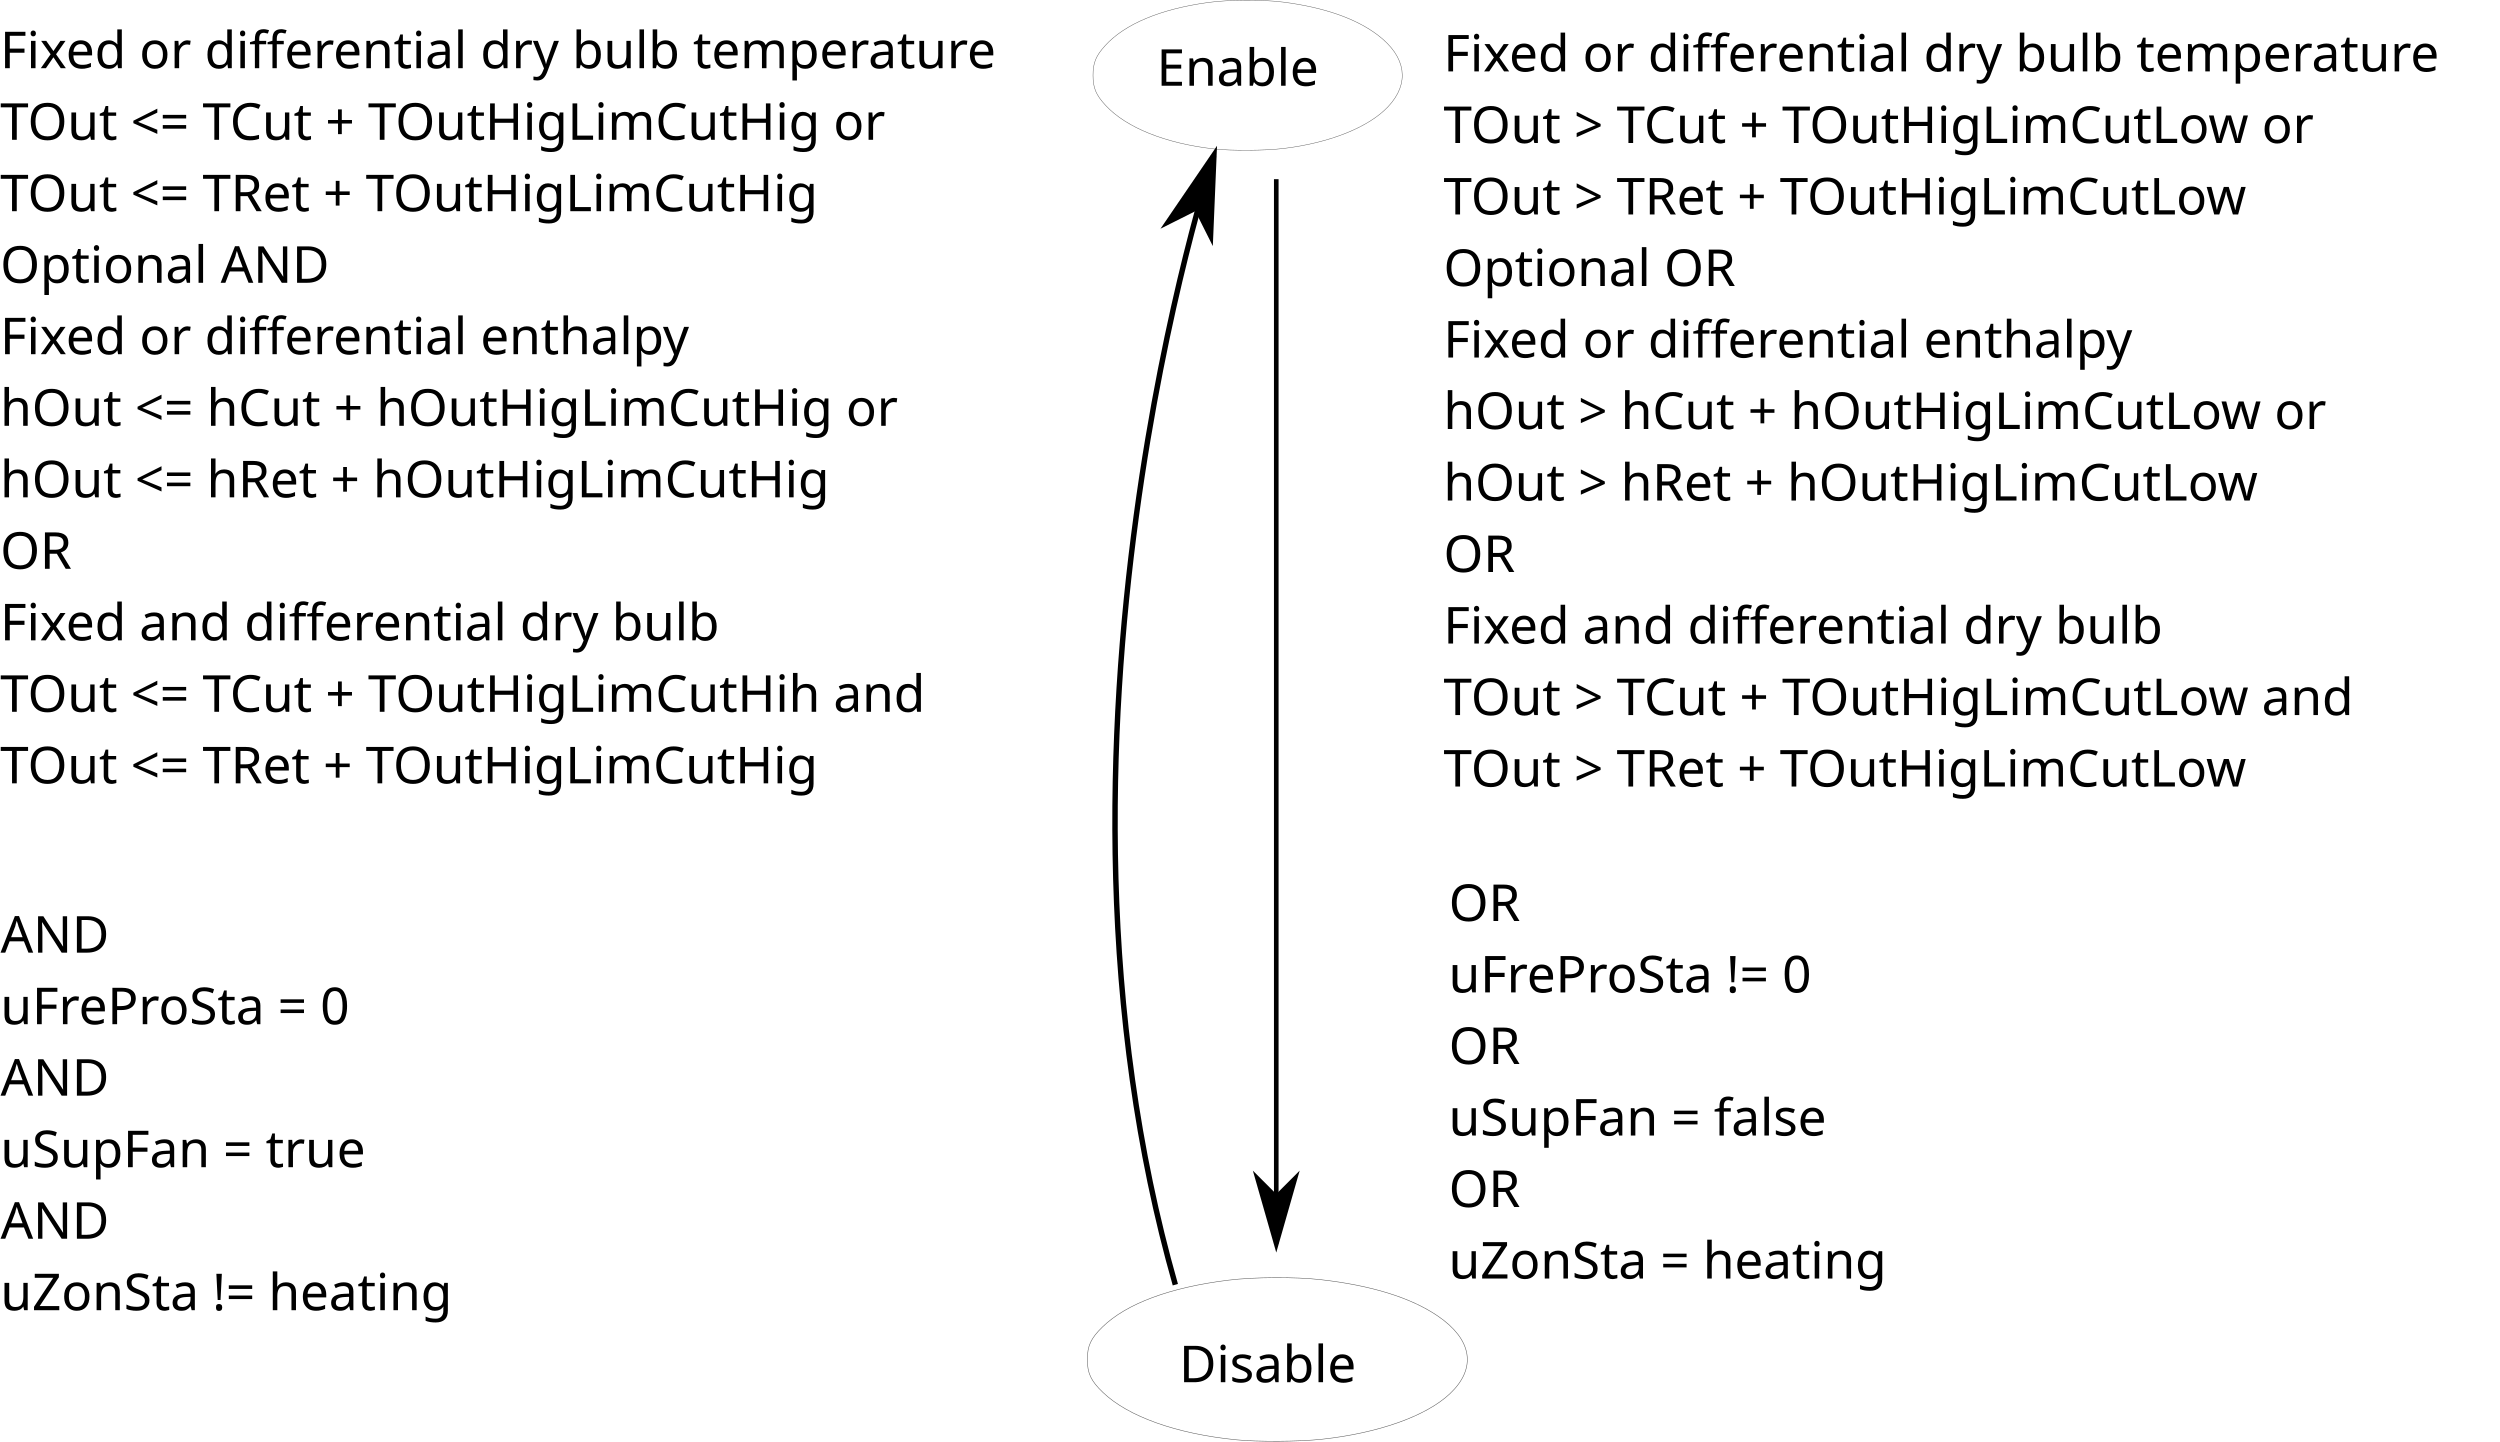
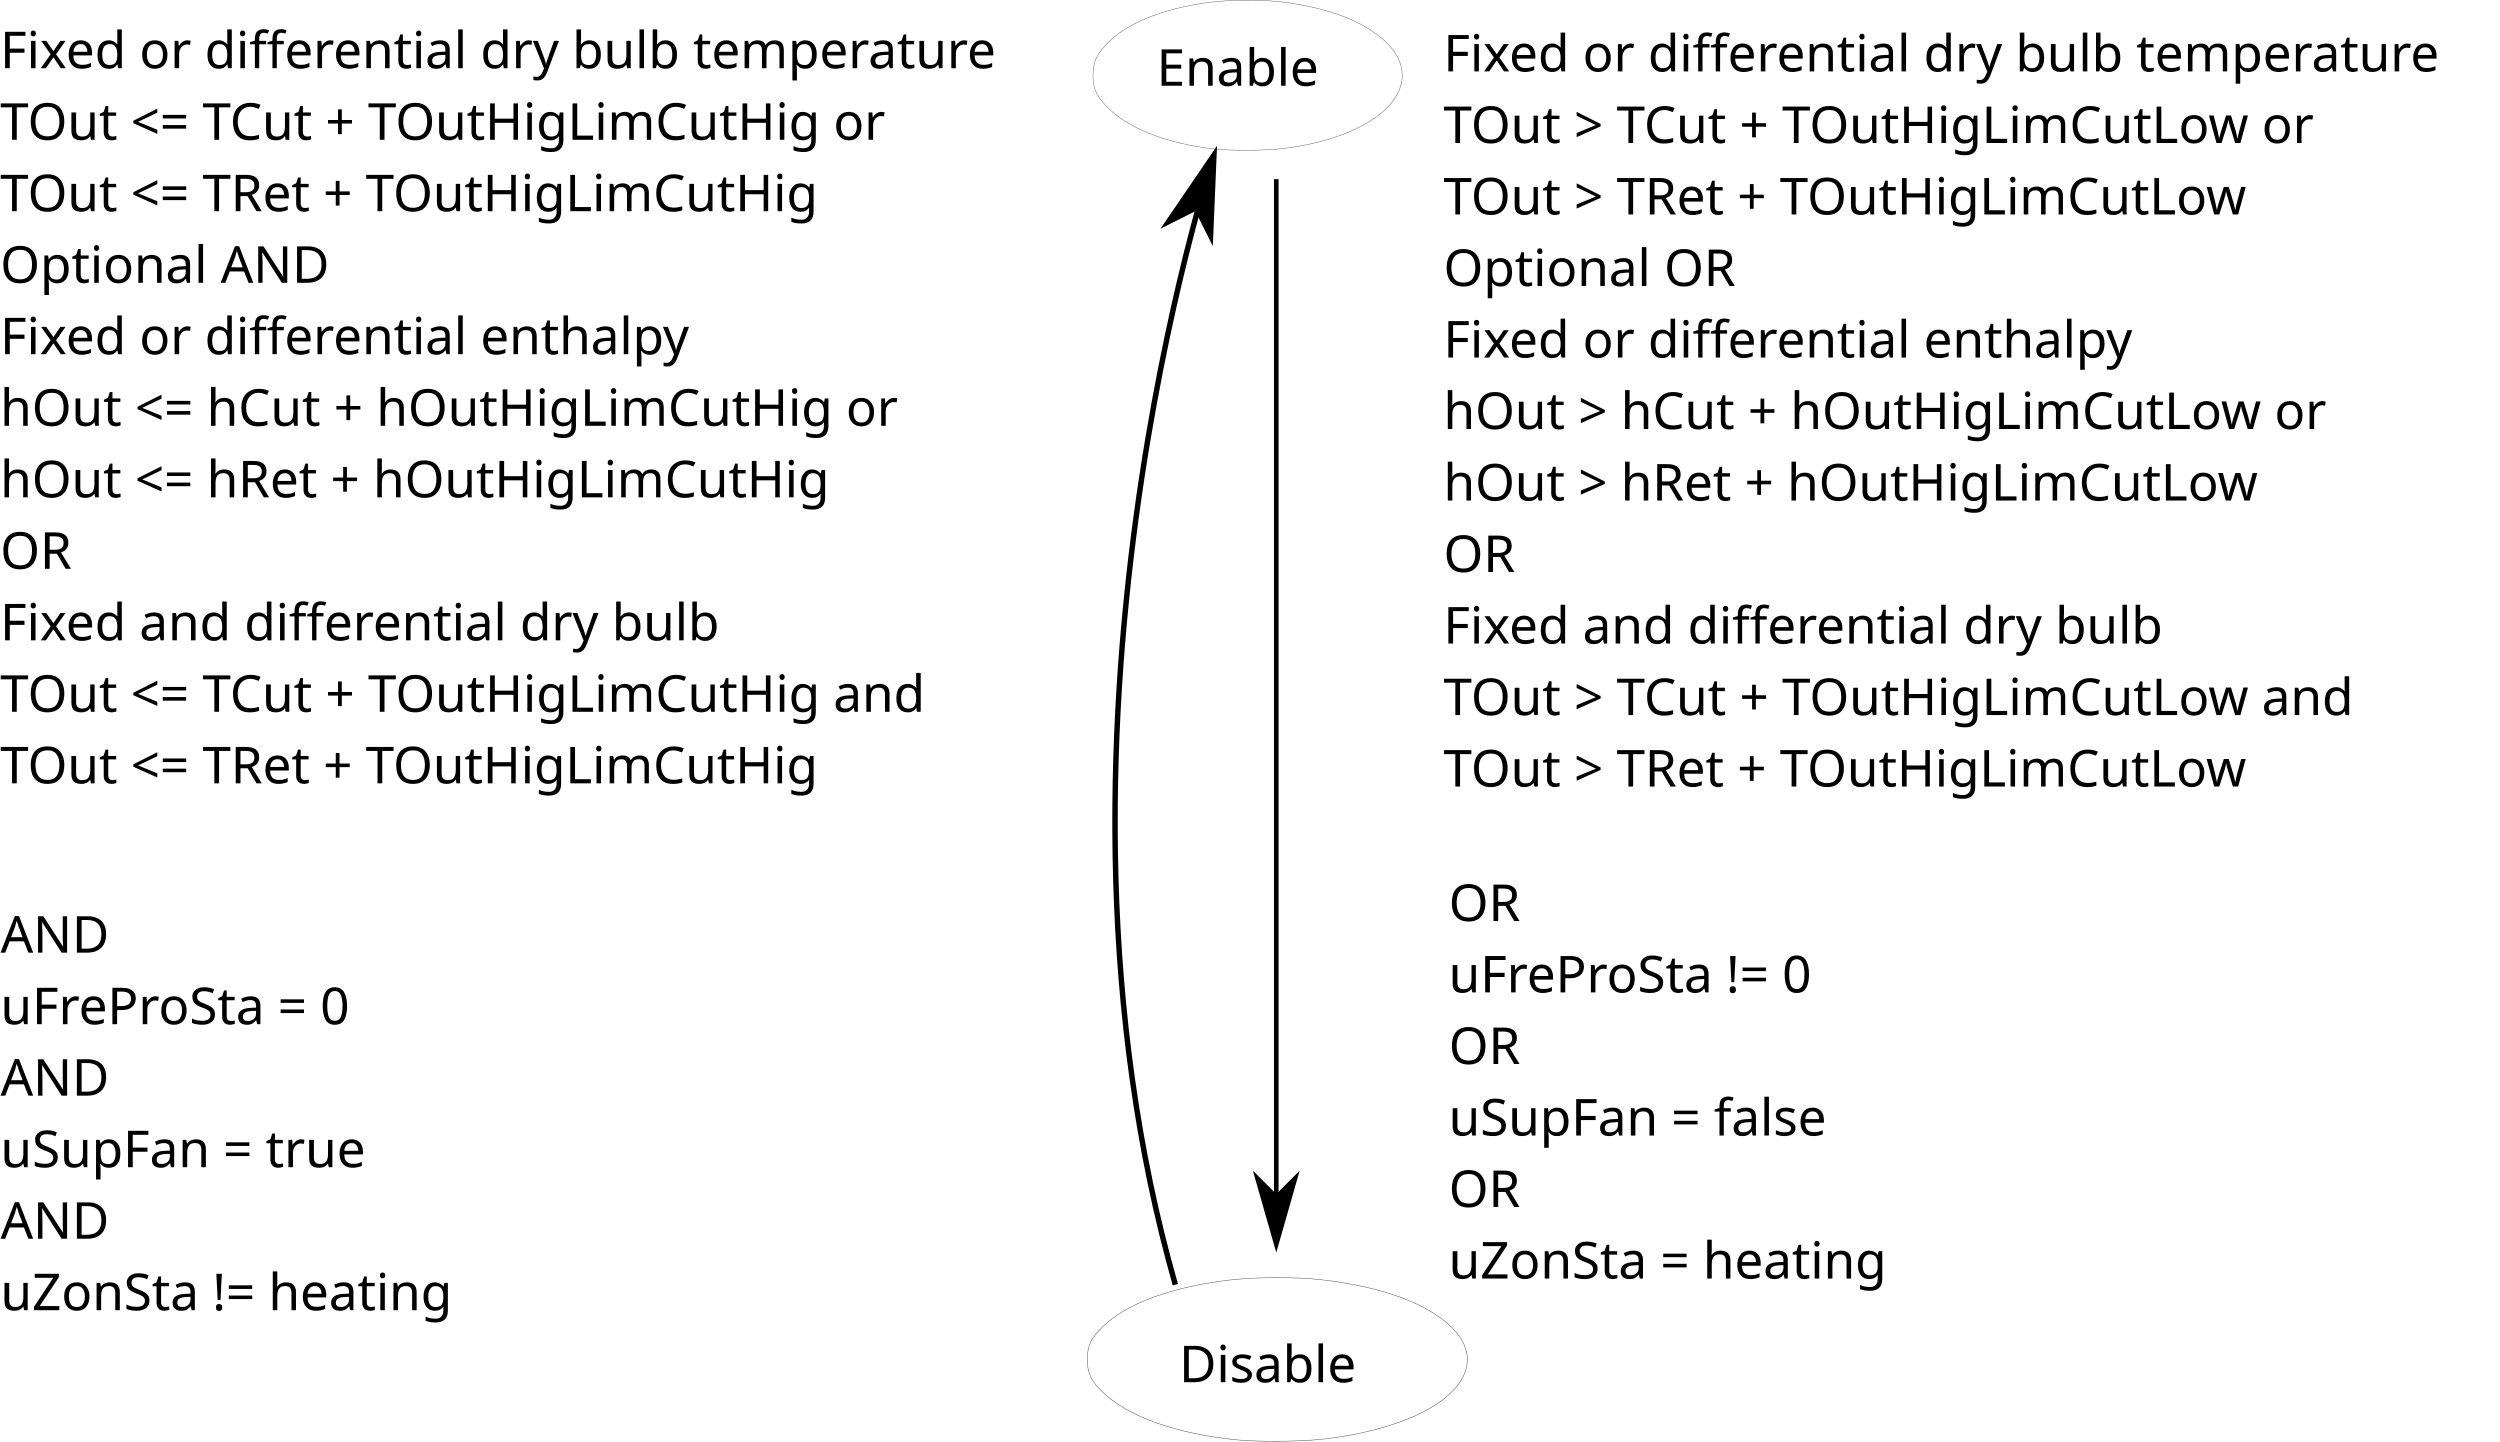
<svg xmlns="http://www.w3.org/2000/svg" width="207.187mm" height="119.467mm" viewBox="0 0 207.187 119.467" version="1.1" id="svg629">
  <defs id="defs623">
    <marker style="overflow:visible" orient="auto" overflow="visible" id="marker5553-0-3-8">
      <path style="fill-rule:evenodd;stroke:#000000;stroke-width:1pt" id="path4485-1-8" d="M 0,0 5,-5 -12.5,0 5,5 Z" transform="matrix(-0.8,0,0,-0.8,-10,0)" />
    </marker>
    <marker style="overflow:visible" orient="auto" overflow="visible" id="marker5381-6-6-6">
      <path style="fill-rule:evenodd;stroke:#000000;stroke-width:1pt" id="path4488-0-3" d="M 0,0 5,-5 -12.5,0 5,5 Z" transform="matrix(-0.8,0,0,-0.8,-10,0)" />
    </marker>
  </defs>
  <g id="layer1" transform="translate(219.7013,-26.35402)">
    <path style="fill:#333333;fill-rule:evenodd;stroke:#000000;stroke-width:0.265px;stroke-linecap:butt;stroke-linejoin:miter;stroke-opacity:1" d="m -153.244,38.493 v 0" id="path6094-1" />
    <path style="opacity:0;fill:#333333;fill-rule:evenodd;stroke:none;stroke-width:0.265px;stroke-linecap:butt;stroke-linejoin:miter;stroke-opacity:1" d="m -141.305,59.381 v 0" id="path7626-8" />
    <path style="fill:none;stroke:#000000;stroke-width:0.382;marker-end:url(#marker5381-6-6-6)" id="path4499-2-3" d="M -113.931,41.204 V 129.418" />
    <path d="m -122.295,132.822 c -12.873,-45.136 3.179,-93.557 3.179,-93.557" id="path4503-4-3" style="fill:none;stroke:#000000;stroke-width:0.45px;marker-end:url(#marker5553-0-3-8)" />
    <text xml:space="preserve" style="font-style:normal;font-weight:normal;font-size:3.387px;line-height:0%;font-family:sans-serif;letter-spacing:0px;word-spacing:0px;fill:#000000;fill-opacity:1;stroke:none;stroke-width:0.265" x="-121.978" y="140.903" id="text4487-8-5-2">
      <tspan id="tspan4485-5-1-8" x="-121.978" y="140.903" style="font-size:4.233px;line-height:1.25;fill:#000000;stroke-width:0.265">Disable</tspan>
    </text>
    <text xml:space="preserve" style="font-style:normal;font-weight:normal;font-size:3.387px;line-height:0%;font-family:sans-serif;letter-spacing:0px;word-spacing:0px;fill:#000000;fill-opacity:1;stroke:none;stroke-width:0.265" x="-123.84" y="33.461" id="text4487-8-5-3-4">
      <tspan x="-123.84" y="33.461" style="font-size:4.233px;line-height:1.25;fill:#000000;stroke-width:0.265" id="tspan8823-5">Enable </tspan>
    </text>
    <text xml:space="preserve" style="font-style:normal;font-weight:normal;font-size:3.387px;line-height:0%;font-family:sans-serif;letter-spacing:0px;word-spacing:0px;fill:#000000;fill-opacity:1;stroke:none;stroke-width:0.265" x="-116.669" y="41.321" id="text4487-4-1-0-3-0">
      <tspan id="tspan4485-8-3-3-4-0" x="-116.669" y="42.2" style="font-size:4.233px;line-height:1.4;fill:#000000;stroke-width:0.265" />
      <tspan x="-116.669" y="45.384" style="font-size:4.233px;line-height:1.4;fill:#000000;stroke-width:0.265" id="tspan6753-2-7-0"> </tspan>
    </text>
    <text xml:space="preserve" style="font-style:normal;font-weight:normal;font-size:3.387px;line-height:0%;font-family:sans-serif;letter-spacing:0px;word-spacing:0px;fill:#000000;fill-opacity:1;stroke:none;stroke-width:0.265" x="-219.689" y="32.007" id="text4487-4-1-0-3-4-2">
      <tspan x="-219.689" y="32.007" style="font-size:4.233px;line-height:1.4;fill:#000000;stroke-width:0.265" id="tspan6753-2-7-8-5">Fixed or differential dry bulb temperature</tspan>
      <tspan x="-219.689" y="34.75" style="font-size:4.233px;line-height:1.4;fill:#000000;stroke-width:0.265" id="tspan39" />
      <tspan x="-219.689" y="37.934" style="font-size:4.233px;line-height:1.4;fill:#000000;stroke-width:0.265" id="tspan3794">TOut &lt;= TCut + TOutHigLimCutHig or</tspan>
      <tspan x="-219.689" y="43.86" style="font-size:4.233px;line-height:1.4;fill:#000000;stroke-width:0.265" id="tspan3828">TOut &lt;= TRet + TOutHigLimCutHig</tspan>
      <tspan x="-219.689" y="46.604" style="font-size:4.233px;line-height:1.4;fill:#000000;stroke-width:0.265" id="tspan3808" />
      <tspan x="-219.689" y="46.604" style="font-size:4.233px;line-height:1.4;fill:#000000;stroke-width:0.265" id="tspan3810" />
      <tspan x="-219.689" y="46.604" style="font-size:4.233px;line-height:1.4;fill:#000000;stroke-width:0.265" id="tspan3812" />
      <tspan x="-219.689" y="46.604" style="font-size:4.233px;line-height:1.4;fill:#000000;stroke-width:0.265" id="tspan6884-3" />
      <tspan x="-219.689" y="46.604" style="font-size:4.233px;line-height:1.4;fill:#000000;stroke-width:0.265" id="tspan3814" />
      <tspan x="-219.689" y="46.604" style="font-size:4.233px;line-height:1.4;fill:#000000;stroke-width:0.265" id="tspan3816" />
      <tspan x="-219.689" y="49.787" style="font-size:4.233px;line-height:1.4;fill:#000000;stroke-width:0.265" id="tspan3818">Optional AND</tspan>
      <tspan x="-219.689" y="52.53" style="font-size:4.233px;line-height:1.4;fill:#000000;stroke-width:0.265" id="tspan3820" />
      <tspan x="-219.689" y="52.53" style="font-size:4.233px;line-height:1.4;fill:#000000;stroke-width:0.265" id="tspan3822" />
      <tspan x="-219.689" y="52.53" style="font-size:4.233px;line-height:1.4;fill:#000000;stroke-width:0.265" id="tspan3824" />
      <tspan x="-219.689" y="55.714" style="font-size:4.233px;line-height:1.4;fill:#000000;stroke-width:0.265" id="tspan6886-9">Fixed or differential enthalpy</tspan>
      <tspan x="-219.689" y="61.64" style="font-size:4.233px;line-height:1.4;fill:#000000;stroke-width:0.265" id="tspan3796">hOut &lt;= hCut + hOutHigLimCutHig or </tspan>
      <tspan x="-219.689" y="67.567" style="font-size:4.233px;line-height:1.4;fill:#000000;stroke-width:0.265" id="tspan3832">hOut &lt;= hRet + hOutHigLimCutHig</tspan>
      <tspan x="-219.689" y="73.494" style="font-size:4.233px;line-height:1.4;fill:#000000;stroke-width:0.265" id="tspan41">OR</tspan>
      <tspan x="-219.689" y="79.42" style="font-size:4.233px;line-height:1.4;fill:#000000;stroke-width:0.265" id="tspan3941">Fixed and differential dry bulb</tspan>
-       <tspan x="-219.689" y="85.347" style="font-size:4.233px;line-height:1.4;fill:#000000;stroke-width:0.265" id="tspan3800">TOut &lt;= TCut + TOutHigLimCutHih and </tspan>
+       <tspan x="-219.689" y="85.347" style="font-size:4.233px;line-height:1.4;fill:#000000;stroke-width:0.265" id="tspan3800">TOut &lt;= TCut + TOutHigLimCutHig and </tspan>
      <tspan x="-219.689" y="91.274" style="font-size:4.233px;line-height:1.4;fill:#000000;stroke-width:0.265" id="tspan3836">TOut &lt;= TRet + TOutHigLimCutHig</tspan>
      <tspan x="-219.689" y="94.017" style="font-size:4.233px;line-height:1.4;fill:#000000;stroke-width:0.265" id="tspan65" />
      <tspan x="-219.689" y="94.017" style="font-size:4.233px;line-height:1.4;fill:#000000;stroke-width:0.265" id="tspan67" />
      <tspan x="-219.689" y="94.017" style="font-size:4.233px;line-height:1.4;fill:#000000;stroke-width:0.265" id="tspan69" />
      <tspan x="-219.689" y="94.017" style="font-size:4.233px;line-height:1.4;fill:#000000;stroke-width:0.265" id="tspan71" />
      <tspan x="-219.689" y="94.017" style="font-size:4.233px;line-height:1.4;fill:#000000;stroke-width:0.265" id="tspan73" />
      <tspan x="-219.689" y="94.017" style="font-size:4.233px;line-height:1.4;fill:#000000;stroke-width:0.265" id="tspan61" />
      <tspan x="-219.689" y="94.017" style="font-size:4.233px;line-height:1.4;fill:#000000;stroke-width:0.265" id="tspan63" />
      <tspan x="-219.689" y="94.017" style="font-size:4.233px;line-height:1.4;fill:#000000;stroke-width:0.265" id="tspan55" />
      <tspan x="-219.689" y="94.017" style="font-size:4.233px;line-height:1.4;fill:#000000;stroke-width:0.265" id="tspan59" />
      <tspan x="-219.689" y="94.017" style="font-size:4.233px;line-height:1.4;fill:#000000;stroke-width:0.265" id="tspan45" />
      <tspan x="-219.689" y="94.017" style="font-size:4.233px;line-height:1.4;fill:#000000;stroke-width:0.265" id="tspan47" />
    </text>
    <path style="fill:none;fill-opacity:1;stroke:#000000;stroke-width:0.036;stroke-opacity:0.667" id="path4497-0-4-6" d="m -119.106,38.695 c -4.003,-0.454 -7.263,-1.764 -8.963,-3.602 -0.807,-0.872 -1.048,-1.448 -1.048,-2.499 0,-1.04 0.235,-1.611 1.017,-2.471 1.617,-1.778 4.567,-3.014 8.494,-3.559 1.733,-0.241 4.517,-0.257 6.236,-0.037 3.396,0.435 6.049,1.36 7.862,2.741 2.356,1.795 2.669,3.988 0.844,5.928 -1.601,1.703 -4.826,2.996 -8.63,3.459 -1.555,0.189 -4.324,0.208 -5.813,0.039 z" />
    <path style="fill:none;fill-opacity:1;stroke:#000000;stroke-width:0.042;stroke-opacity:0.667" id="path4497-0-4-6-1" d="m -117.287,145.674 c -4.919,-0.495 -8.924,-1.923 -11.012,-3.927 -0.991,-0.951 -1.288,-1.579 -1.288,-2.724 0,-1.134 0.289,-1.756 1.25,-2.694 1.986,-1.938 5.611,-3.286 10.437,-3.881 2.129,-0.262 5.55,-0.281 7.662,-0.041 4.173,0.474 7.432,1.482 9.66,2.988 2.895,1.957 3.279,4.349 1.037,6.464 -1.968,1.857 -5.93,3.266 -10.603,3.772 -1.91,0.206 -5.313,0.227 -7.143,0.043 z" />
    <text xml:space="preserve" style="font-style:normal;font-weight:normal;font-size:10.583px;line-height:1.25;font-family:sans-serif;letter-spacing:0px;word-spacing:0px;fill:#000000;fill-opacity:1;stroke:none;stroke-width:0.265" x="-203.943" y="78.168" id="text51">
      <tspan id="tspan49" x="-203.943" y="87.532" style="stroke-width:0.265" />
      <tspan x="-203.943" y="100.761" style="stroke-width:0.265" id="tspan53" />
    </text>
    <text xml:space="preserve" style="font-style:normal;font-weight:normal;font-size:3.387px;line-height:0%;font-family:sans-serif;letter-spacing:0px;word-spacing:0px;fill:#000000;fill-opacity:1;stroke:none;stroke-width:0.265" x="-100.073" y="32.274" id="text4487-4-1-0-3-4-2-3">
      <tspan x="-100.073" y="32.274" style="font-size:4.233px;line-height:1.4;fill:#000000;stroke-width:0.265" id="tspan6753-2-7-8-5-6">Fixed or differential dry bulb temperature</tspan>
      <tspan x="-100.073" y="35.018" style="font-size:4.233px;line-height:1.4;fill:#000000;stroke-width:0.265" id="tspan39-7" />
      <tspan x="-100.073" y="38.201" style="font-size:4.233px;line-height:1.4;fill:#000000;stroke-width:0.265" id="tspan3802">TOut &gt; TCut + TOutHigLimCutLow or </tspan>
      <tspan x="-100.073" y="44.128" style="font-size:4.233px;line-height:1.4;fill:#000000;stroke-width:0.265" id="tspan3840">TOut &gt; TRet + TOutHigLimCutLow</tspan>
      <tspan x="-100.073" y="50.054" style="font-size:4.233px;line-height:1.4;fill:#000000;stroke-width:0.265" id="tspan6884-3-3">Optional OR</tspan>
      <tspan x="-100.073" y="55.981" style="font-size:4.233px;line-height:1.4;fill:#000000;stroke-width:0.265" id="tspan6886-9-5">Fixed or differential enthalpy</tspan>
      <tspan x="-100.073" y="61.908" style="font-size:4.233px;line-height:1.4;fill:#000000;stroke-width:0.265" id="tspan3804">hOut &gt; hCut + hOutHigLimCutLow or </tspan>
      <tspan x="-100.073" y="67.834" style="font-size:4.233px;line-height:1.4;fill:#000000;stroke-width:0.265" id="tspan3844">hOut &gt; hRet + hOutHigLimCutLow</tspan>
      <tspan x="-100.073" y="73.761" style="font-size:4.233px;line-height:1.4;fill:#000000;stroke-width:0.265" id="tspan41-2">OR</tspan>
      <tspan x="-100.073" y="79.688" style="font-size:4.233px;line-height:1.4;fill:#000000;stroke-width:0.265" id="tspan3943">Fixed and differential dry bulb</tspan>
      <tspan x="-100.073" y="85.614" style="font-size:4.233px;line-height:1.4;fill:#000000;stroke-width:0.265" id="tspan3806">TOut &gt; TCut + TOutHigLimCutLow and </tspan>
      <tspan x="-100.073" y="91.541" style="font-size:4.233px;line-height:1.4;fill:#000000;stroke-width:0.265" id="tspan3848">TOut &gt; TRet + TOutHigLimCutLow</tspan>
      <tspan x="-100.073" y="94.284" style="font-size:4.233px;line-height:1.4;fill:#000000;stroke-width:0.265" id="tspan65-1" />
      <tspan x="-100.073" y="94.284" style="font-size:4.233px;line-height:1.4;fill:#000000;stroke-width:0.265" id="tspan67-2" />
      <tspan x="-100.073" y="94.284" style="font-size:4.233px;line-height:1.4;fill:#000000;stroke-width:0.265" id="tspan69-7" />
      <tspan x="-100.073" y="94.284" style="font-size:4.233px;line-height:1.4;fill:#000000;stroke-width:0.265" id="tspan71-0" />
      <tspan x="-100.073" y="94.284" style="font-size:4.233px;line-height:1.4;fill:#000000;stroke-width:0.265" id="tspan73-9" />
      <tspan x="-100.073" y="94.284" style="font-size:4.233px;line-height:1.4;fill:#000000;stroke-width:0.265" id="tspan61-3" />
      <tspan x="-100.073" y="94.284" style="font-size:4.233px;line-height:1.4;fill:#000000;stroke-width:0.265" id="tspan63-6" />
      <tspan x="-100.073" y="94.284" style="font-size:4.233px;line-height:1.4;fill:#000000;stroke-width:0.265" id="tspan55-0" />
      <tspan x="-100.073" y="94.284" style="font-size:4.233px;line-height:1.4;fill:#000000;stroke-width:0.265" id="tspan59-6" />
      <tspan x="-100.073" y="94.284" style="font-size:4.233px;line-height:1.4;fill:#000000;stroke-width:0.265" id="tspan45-2" />
      <tspan x="-100.073" y="94.284" style="font-size:4.233px;line-height:1.4;fill:#000000;stroke-width:0.265" id="tspan47-6" />
    </text>
    <text xml:space="preserve" style="font-style:normal;font-weight:normal;font-size:3.387px;line-height:0%;font-family:sans-serif;letter-spacing:0px;word-spacing:0px;fill:#000000;fill-opacity:1;stroke:none;stroke-width:0.265" x="-219.655" y="101.244" id="text4487-4-1-0-3-4-1-9-1">
      <tspan x="-219.655" y="102.123" style="font-size:4.233px;line-height:1.4;fill:#000000;stroke-width:0.265" id="tspan6888-9-0-8" />
      <tspan x="-219.655" y="105.307" style="font-size:4.233px;line-height:1.4;fill:#000000;stroke-width:0.265" id="tspan179">AND</tspan>
      <tspan x="-219.655" y="111.233" style="font-size:4.233px;line-height:1.4;fill:#000000;stroke-width:0.265" id="tspan183">uFreProSta = 0</tspan>
      <tspan x="-219.655" y="113.977" style="font-size:4.233px;line-height:1.4;fill:#000000;stroke-width:0.265" id="tspan3945" />
      <tspan x="-219.655" y="113.977" style="font-size:4.233px;line-height:1.4;fill:#000000;stroke-width:0.265" id="tspan3947" />
      <tspan x="-219.655" y="117.16" style="font-size:4.233px;line-height:1.4;fill:#000000;stroke-width:0.265" id="tspan185">AND</tspan>
      <tspan x="-219.655" y="123.087" style="font-size:4.233px;line-height:1.4;fill:#000000;stroke-width:0.265" id="tspan181">uSupFan = true</tspan>
      <tspan x="-219.655" y="129.013" style="font-size:4.233px;line-height:1.4;fill:#000000;stroke-width:0.265" id="tspan6936-9-9">AND</tspan>
      <tspan x="-219.655" y="134.94" style="font-size:4.233px;line-height:1.4;fill:#000000;stroke-width:0.265" id="tspan6938-3-2">uZonSta != heating</tspan>
      <tspan x="-219.655" y="137.683" style="font-size:4.233px;line-height:1.4;fill:#000000;stroke-width:0.265" id="tspan6940-7-0" />
    </text>
    <text xml:space="preserve" style="font-style:normal;font-weight:normal;font-size:3.387px;line-height:0%;font-family:sans-serif;letter-spacing:0px;word-spacing:0px;fill:#000000;fill-opacity:1;stroke:none;stroke-width:0.265" x="-99.642" y="98.615" id="text4487-4-1-0-3-4-1-9-1-2">
      <tspan x="-99.642" y="99.495" style="font-size:4.233px;line-height:1.4;fill:#000000;stroke-width:0.265" id="tspan6888-9-0-8-3" />
      <tspan x="-99.642" y="102.678" style="font-size:4.233px;line-height:1.4;fill:#000000;stroke-width:0.265" id="tspan179-7">OR</tspan>
      <tspan x="-99.642" y="105.421" style="font-size:4.233px;line-height:1.4;fill:#000000;stroke-width:0.265" id="tspan3935" />
      <tspan x="-99.642" y="108.605" style="font-size:4.233px;line-height:1.4;fill:#000000;stroke-width:0.265" id="tspan183-5">uFreProSta != 0</tspan>
      <tspan x="-99.642" y="114.531" style="font-size:4.233px;line-height:1.4;fill:#000000;stroke-width:0.265" id="tspan181-2">OR</tspan>
      <tspan x="-99.642" y="120.458" style="font-size:4.233px;line-height:1.4;fill:#000000;stroke-width:0.265" id="tspan3939">uSupFan = false</tspan>
      <tspan x="-99.642" y="126.385" style="font-size:4.233px;line-height:1.4;fill:#000000;stroke-width:0.265" id="tspan6936-9-9-2">OR</tspan>
      <tspan x="-99.642" y="132.311" style="font-size:4.233px;line-height:1.4;fill:#000000;stroke-width:0.265" id="tspan6938-3-2-8">uZonSta = heating</tspan>
      <tspan x="-99.642" y="135.055" style="font-size:4.233px;line-height:1.4;fill:#000000;stroke-width:0.265" id="tspan6940-7-0-9" />
    </text>
  </g>
</svg>
